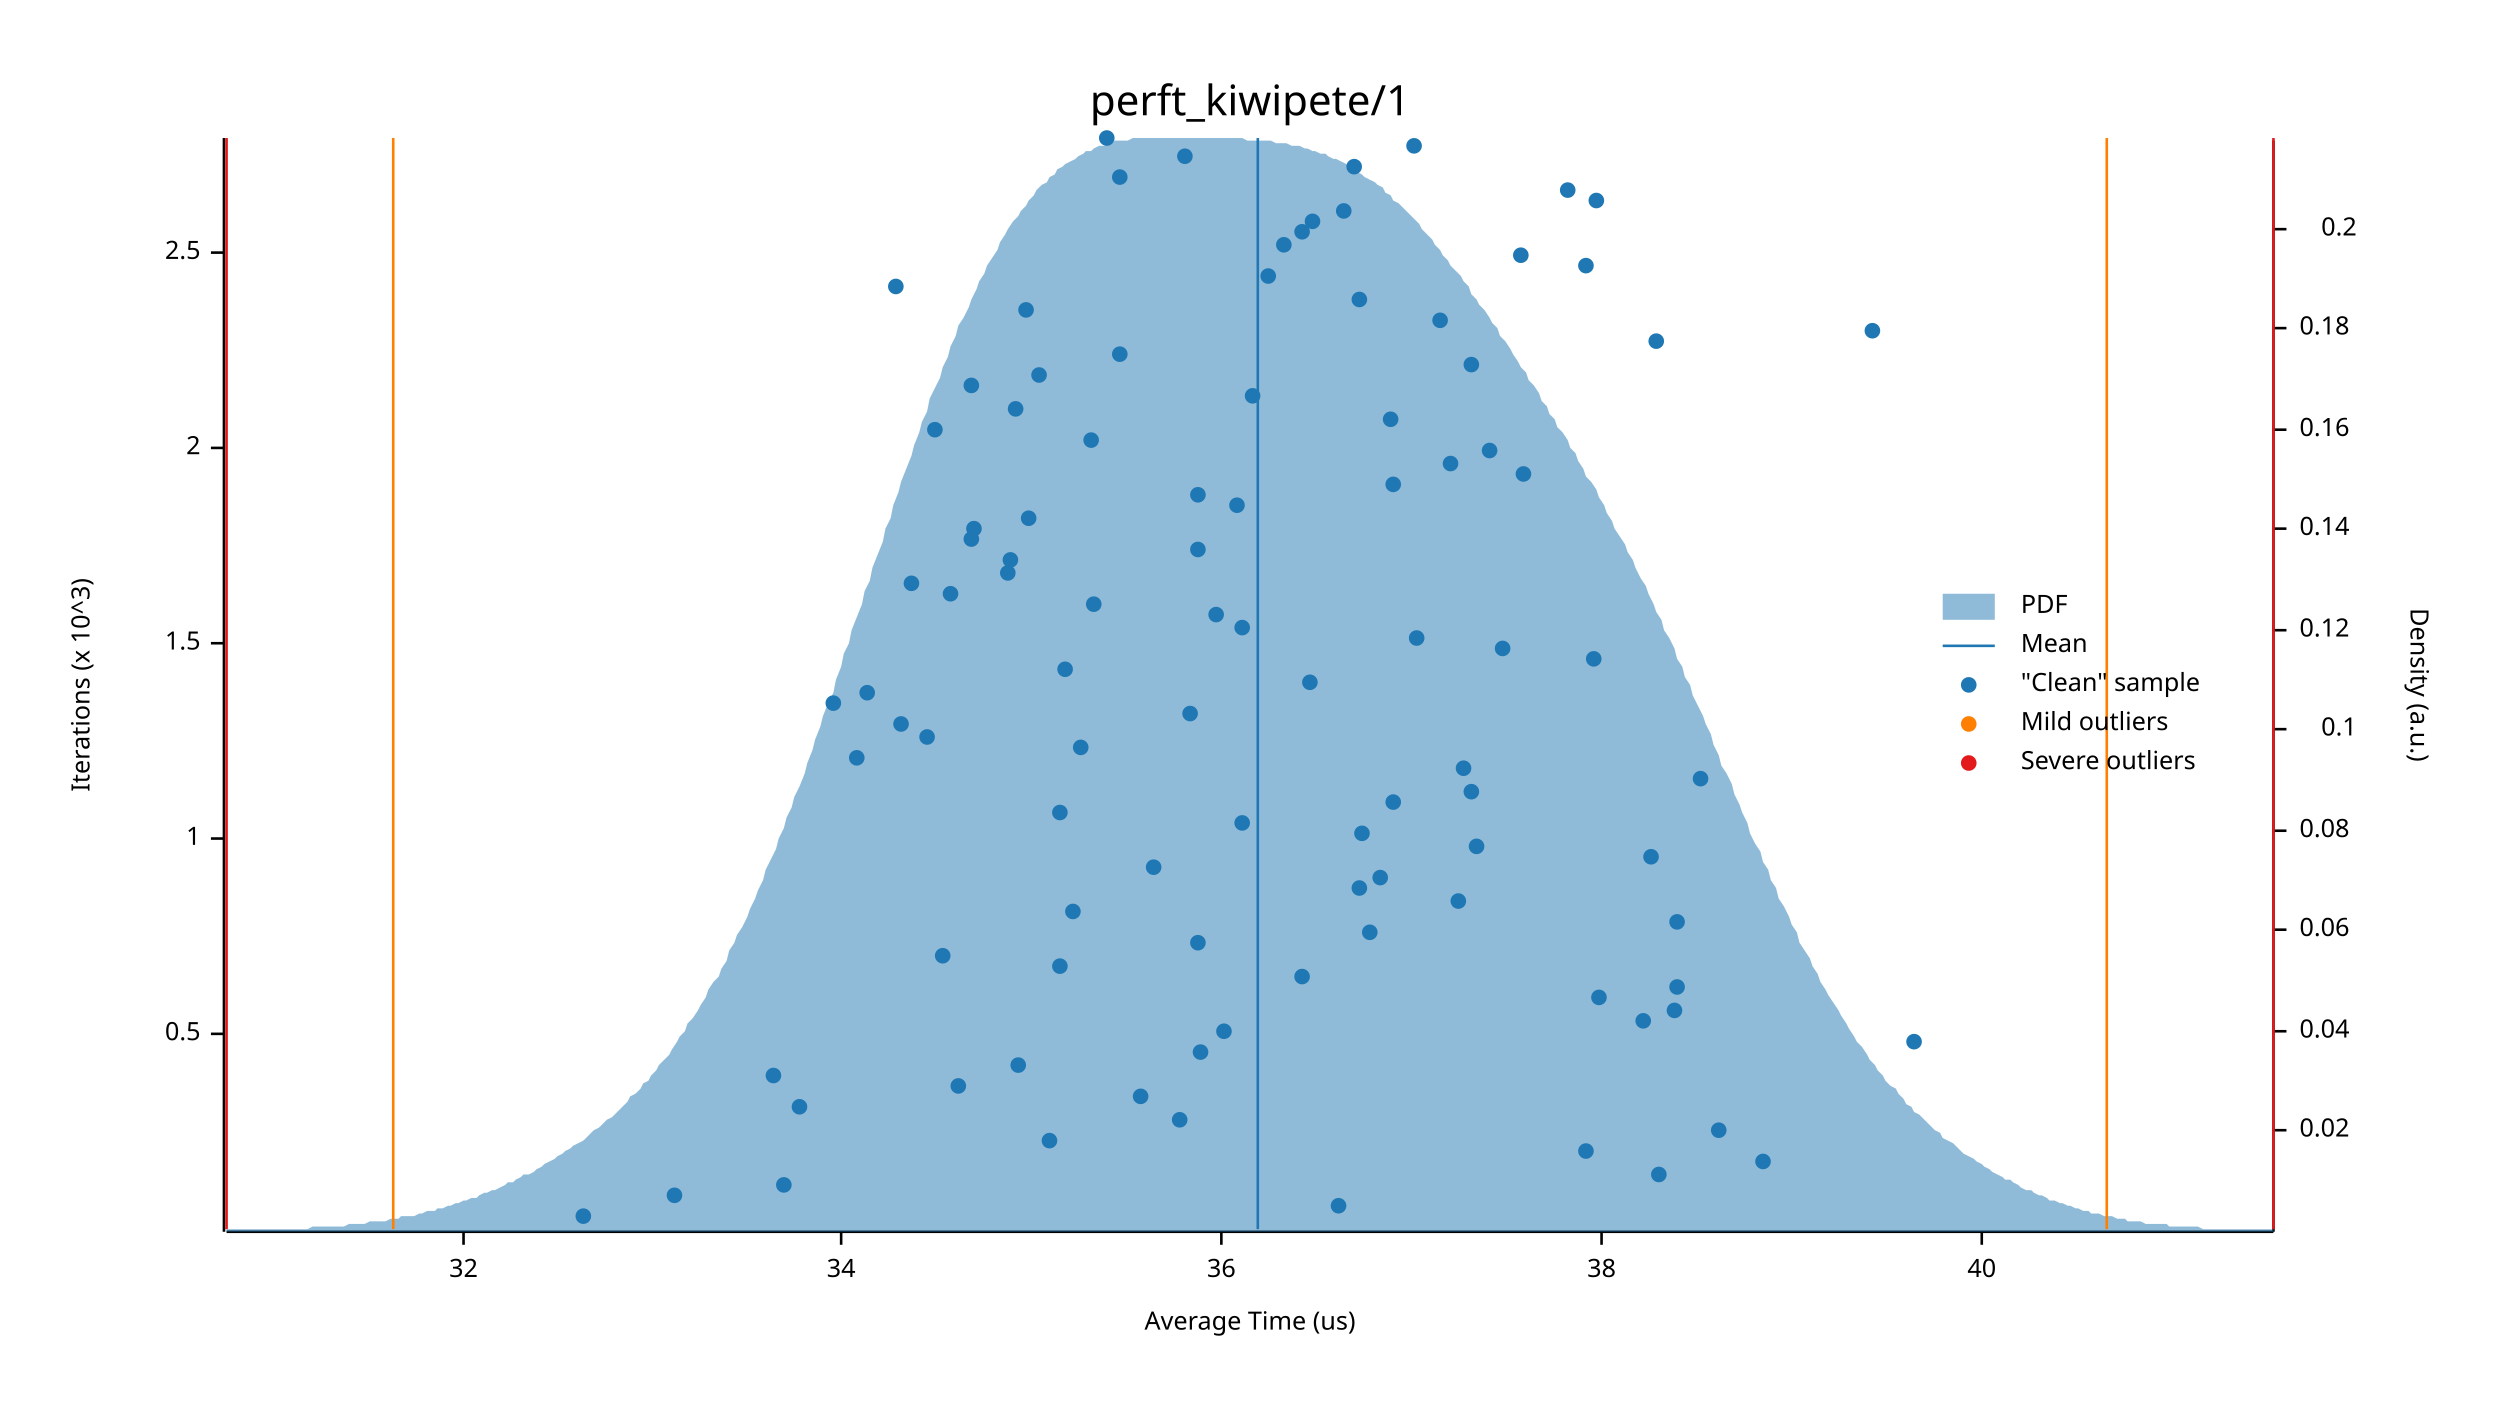
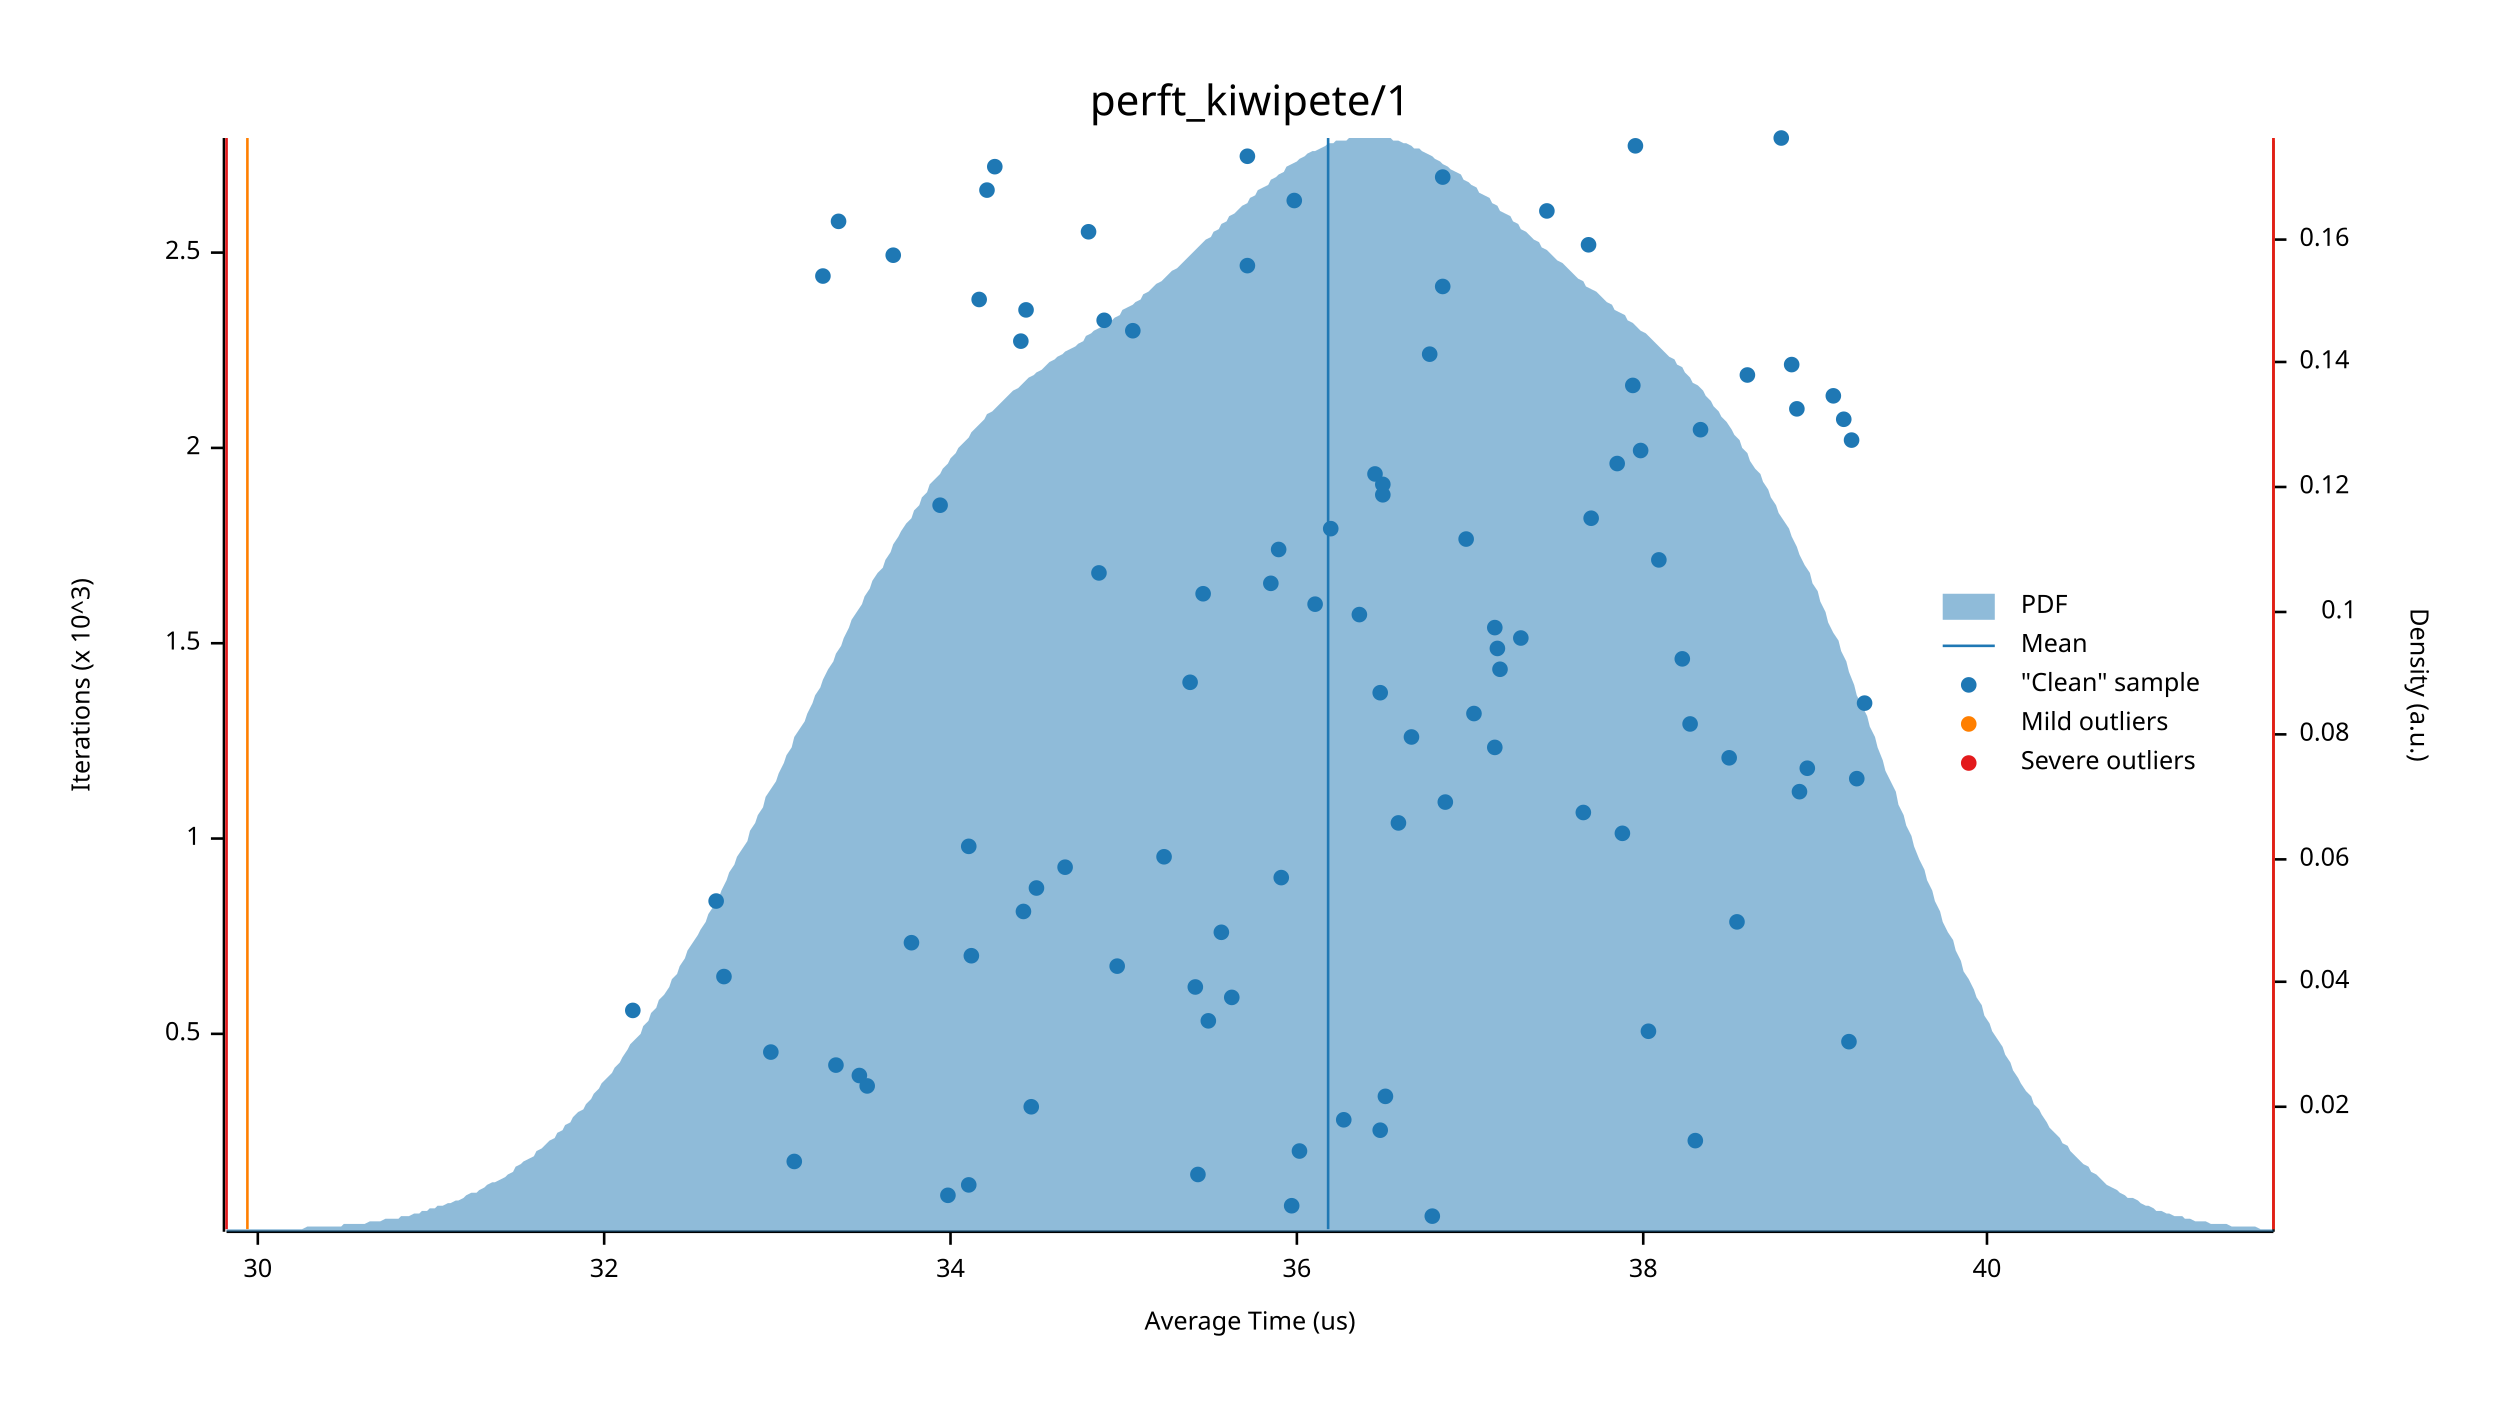
<svg xmlns="http://www.w3.org/2000/svg" width="960" height="540" viewBox="0 0 960 540">
  <text x="480" y="32" dy="0.76em" text-anchor="middle" font-family="sans-serif" font-size="16.129" opacity="1" fill="#000000">
perft_kiwipete/1
</text>
  <text x="27" y="263" dy="0.76em" text-anchor="middle" font-family="sans-serif" font-size="9.677" opacity="1" fill="#000000" transform="rotate(270, 27, 263)">
Iterations (x 10^3)
</text>
  <text x="480" y="513" dy="-0.5ex" text-anchor="middle" font-family="sans-serif" font-size="9.677" opacity="1" fill="#000000">
Average Time (us)
</text>
  <polyline fill="none" opacity="1" stroke="#000000" stroke-width="1" points="86,53 86,473 " />
  <text x="77" y="397" dy="0.5ex" text-anchor="end" font-family="sans-serif" font-size="9.677" opacity="1" fill="#000000">
0.5
</text>
  <polyline fill="none" opacity="1" stroke="#000000" stroke-width="1" points="81,397 86,397 " />
  <text x="77" y="322" dy="0.5ex" text-anchor="end" font-family="sans-serif" font-size="9.677" opacity="1" fill="#000000">
1
</text>
  <polyline fill="none" opacity="1" stroke="#000000" stroke-width="1" points="81,322 86,322 " />
  <text x="77" y="247" dy="0.5ex" text-anchor="end" font-family="sans-serif" font-size="9.677" opacity="1" fill="#000000">
1.5
</text>
  <polyline fill="none" opacity="1" stroke="#000000" stroke-width="1" points="81,247 86,247 " />
  <text x="77" y="172" dy="0.5ex" text-anchor="end" font-family="sans-serif" font-size="9.677" opacity="1" fill="#000000">
2
</text>
  <polyline fill="none" opacity="1" stroke="#000000" stroke-width="1" points="81,172 86,172 " />
  <text x="77" y="97" dy="0.5ex" text-anchor="end" font-family="sans-serif" font-size="9.677" opacity="1" fill="#000000">
2.5
</text>
  <polyline fill="none" opacity="1" stroke="#000000" stroke-width="1" points="81,97 86,97 " />
  <polyline fill="none" opacity="1" stroke="#000000" stroke-width="1" points="87,473 873,473 " />
-   <text x="178" y="483" dy="0.76em" text-anchor="middle" font-family="sans-serif" font-size="9.677" opacity="1" fill="#000000">
+   <text x="99" y="483" dy="0.76em" text-anchor="middle" font-family="sans-serif" font-size="9.677" opacity="1" fill="#000000">
+ 30
+ </text>
+   <polyline fill="none" opacity="1" stroke="#000000" stroke-width="1" points="99,473 99,478 " />
+   <text x="232" y="483" dy="0.76em" text-anchor="middle" font-family="sans-serif" font-size="9.677" opacity="1" fill="#000000">
32
</text>
-   <polyline fill="none" opacity="1" stroke="#000000" stroke-width="1" points="178,473 178,478 " />
-   <text x="323" y="483" dy="0.76em" text-anchor="middle" font-family="sans-serif" font-size="9.677" opacity="1" fill="#000000">
+   <polyline fill="none" opacity="1" stroke="#000000" stroke-width="1" points="232,473 232,478 " />
+   <text x="365" y="483" dy="0.76em" text-anchor="middle" font-family="sans-serif" font-size="9.677" opacity="1" fill="#000000">
34
</text>
-   <polyline fill="none" opacity="1" stroke="#000000" stroke-width="1" points="323,473 323,478 " />
-   <text x="469" y="483" dy="0.76em" text-anchor="middle" font-family="sans-serif" font-size="9.677" opacity="1" fill="#000000">
+   <polyline fill="none" opacity="1" stroke="#000000" stroke-width="1" points="365,473 365,478 " />
+   <text x="498" y="483" dy="0.76em" text-anchor="middle" font-family="sans-serif" font-size="9.677" opacity="1" fill="#000000">
36
</text>
-   <polyline fill="none" opacity="1" stroke="#000000" stroke-width="1" points="469,473 469,478 " />
-   <text x="615" y="483" dy="0.76em" text-anchor="middle" font-family="sans-serif" font-size="9.677" opacity="1" fill="#000000">
+   <polyline fill="none" opacity="1" stroke="#000000" stroke-width="1" points="498,473 498,478 " />
+   <text x="631" y="483" dy="0.76em" text-anchor="middle" font-family="sans-serif" font-size="9.677" opacity="1" fill="#000000">
38
</text>
-   <polyline fill="none" opacity="1" stroke="#000000" stroke-width="1" points="615,473 615,478 " />
-   <text x="761" y="483" dy="0.76em" text-anchor="middle" font-family="sans-serif" font-size="9.677" opacity="1" fill="#000000">
+   <polyline fill="none" opacity="1" stroke="#000000" stroke-width="1" points="631,473 631,478 " />
+   <text x="763" y="483" dy="0.76em" text-anchor="middle" font-family="sans-serif" font-size="9.677" opacity="1" fill="#000000">
40
</text>
-   <polyline fill="none" opacity="1" stroke="#000000" stroke-width="1" points="761,473 761,478 " />
+   <polyline fill="none" opacity="1" stroke="#000000" stroke-width="1" points="763,473 763,478 " />
  <text x="933" y="263" dy="0.76em" text-anchor="middle" font-family="sans-serif" font-size="9.677" opacity="1" fill="#000000" transform="rotate(90, 933, 263)">
Density (a.u.)
</text>
  <polyline fill="none" opacity="1" stroke="#000000" stroke-width="1" points="873,54 873,473 " />
-   <text x="883" y="434" dy="0.5ex" text-anchor="start" font-family="sans-serif" font-size="9.677" opacity="1" fill="#000000">
+   <text x="883" y="425" dy="0.5ex" text-anchor="start" font-family="sans-serif" font-size="9.677" opacity="1" fill="#000000">
0.02
</text>
-   <polyline fill="none" opacity="1" stroke="#000000" stroke-width="1" points="873,434 878,434 " />
-   <text x="883" y="396" dy="0.5ex" text-anchor="start" font-family="sans-serif" font-size="9.677" opacity="1" fill="#000000">
+   <polyline fill="none" opacity="1" stroke="#000000" stroke-width="1" points="873,425 878,425 " />
+   <text x="883" y="377" dy="0.5ex" text-anchor="start" font-family="sans-serif" font-size="9.677" opacity="1" fill="#000000">
0.04
</text>
-   <polyline fill="none" opacity="1" stroke="#000000" stroke-width="1" points="873,396 878,396 " />
-   <text x="883" y="357" dy="0.5ex" text-anchor="start" font-family="sans-serif" font-size="9.677" opacity="1" fill="#000000">
+   <polyline fill="none" opacity="1" stroke="#000000" stroke-width="1" points="873,377 878,377 " />
+   <text x="883" y="330" dy="0.5ex" text-anchor="start" font-family="sans-serif" font-size="9.677" opacity="1" fill="#000000">
0.06
</text>
-   <polyline fill="none" opacity="1" stroke="#000000" stroke-width="1" points="873,357 878,357 " />
-   <text x="883" y="319" dy="0.5ex" text-anchor="start" font-family="sans-serif" font-size="9.677" opacity="1" fill="#000000">
+   <polyline fill="none" opacity="1" stroke="#000000" stroke-width="1" points="873,330 878,330 " />
+   <text x="883" y="282" dy="0.5ex" text-anchor="start" font-family="sans-serif" font-size="9.677" opacity="1" fill="#000000">
0.08
</text>
-   <polyline fill="none" opacity="1" stroke="#000000" stroke-width="1" points="873,319 878,319 " />
-   <text x="905" y="280" dy="0.5ex" text-anchor="end" font-family="sans-serif" font-size="9.677" opacity="1" fill="#000000">
+   <polyline fill="none" opacity="1" stroke="#000000" stroke-width="1" points="873,282 878,282 " />
+   <text x="905" y="235" dy="0.5ex" text-anchor="end" font-family="sans-serif" font-size="9.677" opacity="1" fill="#000000">
0.1
</text>
-   <polyline fill="none" opacity="1" stroke="#000000" stroke-width="1" points="873,280 878,280 " />
-   <text x="883" y="242" dy="0.5ex" text-anchor="start" font-family="sans-serif" font-size="9.677" opacity="1" fill="#000000">
+   <polyline fill="none" opacity="1" stroke="#000000" stroke-width="1" points="873,235 878,235 " />
+   <text x="883" y="187" dy="0.5ex" text-anchor="start" font-family="sans-serif" font-size="9.677" opacity="1" fill="#000000">
0.12
</text>
-   <polyline fill="none" opacity="1" stroke="#000000" stroke-width="1" points="873,242 878,242 " />
-   <text x="883" y="203" dy="0.5ex" text-anchor="start" font-family="sans-serif" font-size="9.677" opacity="1" fill="#000000">
+   <polyline fill="none" opacity="1" stroke="#000000" stroke-width="1" points="873,187 878,187 " />
+   <text x="883" y="139" dy="0.5ex" text-anchor="start" font-family="sans-serif" font-size="9.677" opacity="1" fill="#000000">
0.14
</text>
-   <polyline fill="none" opacity="1" stroke="#000000" stroke-width="1" points="873,203 878,203 " />
-   <text x="883" y="165" dy="0.5ex" text-anchor="start" font-family="sans-serif" font-size="9.677" opacity="1" fill="#000000">
+   <polyline fill="none" opacity="1" stroke="#000000" stroke-width="1" points="873,139 878,139 " />
+   <text x="883" y="92" dy="0.5ex" text-anchor="start" font-family="sans-serif" font-size="9.677" opacity="1" fill="#000000">
0.16
</text>
-   <polyline fill="none" opacity="1" stroke="#000000" stroke-width="1" points="873,165 878,165 " />
-   <text x="883" y="126" dy="0.5ex" text-anchor="start" font-family="sans-serif" font-size="9.677" opacity="1" fill="#000000">
- 0.18
- </text>
-   <polyline fill="none" opacity="1" stroke="#000000" stroke-width="1" points="873,126 878,126 " />
-   <text x="905" y="88" dy="0.5ex" text-anchor="end" font-family="sans-serif" font-size="9.677" opacity="1" fill="#000000">
- 0.2
- </text>
-   <polyline fill="none" opacity="1" stroke="#000000" stroke-width="1" points="873,88 878,88 " />
-   <polygon opacity="0.5" fill="#1F78B4" points="87,472 88,472 90,472 91,472 93,472 94,472 96,472 98,472 99,472 101,472 102,472 104,472 105,472 107,472 109,472 110,472 112,472 113,472 115,472 116,472 118,472 120,471 121,471 123,471 124,471 126,471 127,471 129,471 131,471 132,471 134,470 135,470 137,470 138,470 140,470 142,469 143,469 145,469 146,469 148,469 150,468 151,468 153,468 154,467 156,467 157,467 159,467 161,466 162,466 164,465 165,465 167,465 168,464 170,464 172,463 173,463 175,462 176,462 178,461 179,461 181,460 183,460 184,459 186,458 187,458 189,457 190,457 192,456 194,455 195,454 197,454 198,453 200,452 201,451 203,451 205,450 206,449 208,448 209,447 211,446 213,445 214,444 216,443 217,442 219,441 220,440 222,439 224,438 225,437 227,435 228,434 230,433 231,432 233,430 235,429 236,428 238,426 239,425 241,423 242,421 244,420 246,418 247,416 249,415 250,413 252,411 253,409 255,407 257,405 258,403 260,400 261,398 263,396 264,393 266,391 268,388 269,386 271,383 272,380 274,377 276,375 277,372 279,369 280,365 282,362 283,359 285,356 287,352 288,349 290,345 291,342 293,338 294,334 296,330 298,326 299,322 301,318 302,314 304,310 305,306 307,302 309,297 310,293 312,288 313,284 315,279 316,275 318,270 320,266 321,261 323,256 324,251 326,247 327,242 329,237 331,232 332,227 334,223 335,218 337,213 339,208 340,203 342,199 343,194 345,189 346,185 348,180 350,175 351,171 353,166 354,162 356,158 357,153 359,149 361,145 362,141 364,137 365,133 367,129 368,125 370,122 372,118 373,115 375,111 376,108 378,105 379,102 381,99 383,96 384,93 386,90 387,88 389,85 391,83 392,81 394,79 395,77 397,75 398,73 400,71 402,70 403,68 405,67 406,65 408,64 409,63 411,62 413,61 414,60 416,59 417,58 419,58 420,57 422,56 424,56 425,55 427,55 428,54 430,54 431,54 433,54 435,53 436,53 438,53 439,53 441,53 442,53 444,53 446,53 447,53 449,53 450,53 452,53 454,53 455,53 457,53 458,53 460,53 461,53 463,53 465,53 466,53 468,53 469,53 471,53 472,53 474,53 476,53 477,53 479,54 480,54 482,54 483,54 485,54 487,54 488,54 490,55 491,55 493,55 494,55 496,56 498,56 499,56 501,57 502,57 504,58 505,58 507,59 509,59 510,60 512,61 513,61 515,62 517,63 518,64 520,65 521,66 523,67 524,68 526,69 528,70 529,71 531,72 532,74 534,75 535,77 537,78 539,80 540,81 542,83 543,84 545,86 546,88 548,90 550,92 551,94 553,96 554,98 556,100 557,102 559,104 561,106 562,108 564,110 565,113 567,115 568,117 570,119 572,122 573,124 575,126 576,129 578,131 580,134 581,136 583,139 584,141 586,143 587,146 589,148 591,151 592,154 594,156 595,159 597,161 598,164 600,166 602,169 603,172 605,174 606,177 608,180 609,183 611,185 613,188 614,191 616,194 617,197 619,200 620,203 622,206 624,209 625,212 627,215 628,218 630,222 632,225 633,228 635,232 636,235 638,238 639,242 641,245 643,249 644,253 646,256 647,260 649,263 650,267 652,271 654,275 655,278 657,282 658,286 660,290 661,294 663,297 665,301 666,305 668,309 669,312 671,316 672,320 674,324 676,327 677,331 679,334 680,338 682,341 683,345 685,348 687,352 688,355 690,358 691,362 693,365 695,368 696,371 698,374 699,377 701,380 702,382 704,385 706,388 707,390 709,393 710,395 712,398 713,400 715,402 717,405 718,407 720,409 721,411 723,413 724,415 726,417 728,418 729,420 731,422 732,424 734,425 735,427 737,428 739,430 740,431 742,433 743,434 745,435 746,437 748,438 750,439 751,440 753,442 754,443 756,444 758,445 759,446 761,447 762,448 764,449 765,450 767,451 769,452 770,453 772,453 773,454 775,455 776,456 778,457 780,457 781,458 783,459 784,459 786,460 787,461 789,461 791,462 792,462 794,463 795,463 797,464 798,464 800,465 802,465 803,466 805,466 806,466 808,467 809,467 811,467 813,468 814,468 816,468 817,469 819,469 821,469 822,469 824,470 825,470 827,470 828,470 830,470 832,470 833,471 835,471 836,471 838,471 839,471 841,471 843,471 844,471 846,472 847,472 849,472 850,472 852,472 854,472 855,472 857,472 858,472 860,472 861,472 863,472 865,472 866,472 868,472 869,472 871,472 873,472 873,473 87,473 " />
-   <polyline fill="none" opacity="1" stroke="#1F78B4" stroke-width="1" points="483,472 483,53 " />
-   <polyline fill="none" opacity="1" stroke="#FF7F00" stroke-width="1" points="151,472 151,53 " />
-   <polyline fill="none" opacity="1" stroke="#FF7F00" stroke-width="1" points="809,472 809,53 " />
+   <polyline fill="none" opacity="1" stroke="#000000" stroke-width="1" points="873,92 878,92 " />
+   <polygon opacity="0.5" fill="#1F78B4" points="87,472 88,472 90,472 91,472 93,472 94,472 96,472 98,472 99,472 101,472 102,472 104,472 105,472 107,472 109,472 110,472 112,472 113,472 115,472 116,472 118,471 120,471 121,471 123,471 124,471 126,471 127,471 129,471 131,471 132,470 134,470 135,470 137,470 138,470 140,470 142,469 143,469 145,469 146,469 148,468 150,468 151,468 153,468 154,467 156,467 157,467 159,466 161,466 162,465 164,465 165,464 167,464 168,463 170,463 172,462 173,462 175,461 176,461 178,460 179,459 181,458 183,458 184,457 186,456 187,455 189,454 190,454 192,453 194,452 195,451 197,450 198,448 200,447 201,446 203,445 205,444 206,442 208,441 209,440 211,438 213,437 214,435 216,434 217,432 219,431 220,429 222,427 224,426 225,424 227,422 228,420 230,418 231,416 233,414 235,412 236,410 238,408 239,406 241,403 242,401 244,399 246,397 247,394 249,392 250,389 252,387 253,384 255,382 257,379 258,376 260,374 261,371 263,368 264,365 266,362 268,359 269,357 271,354 272,351 274,348 276,345 277,342 279,338 280,335 282,332 283,329 285,326 287,323 288,319 290,316 291,313 293,310 294,306 296,303 298,300 299,297 301,293 302,290 304,287 305,283 307,280 309,277 310,274 312,270 313,267 315,264 316,261 318,257 320,254 321,251 323,248 324,245 326,241 327,238 329,235 331,232 332,229 334,226 335,223 337,220 339,218 340,215 342,212 343,209 345,206 346,204 348,201 350,199 351,196 353,194 354,191 356,189 357,186 359,184 361,182 362,180 364,178 365,176 367,174 368,172 370,170 372,168 373,166 375,164 376,163 378,161 379,159 381,158 383,156 384,155 386,153 387,152 389,150 391,149 392,148 394,146 395,145 397,144 398,143 400,142 402,140 403,139 405,138 406,137 408,136 409,135 411,134 413,133 414,132 416,131 417,129 419,128 420,127 422,126 424,125 425,124 427,123 428,122 430,121 431,119 433,118 435,117 436,116 438,115 439,113 441,112 442,111 444,109 446,108 447,107 449,105 450,104 452,103 454,101 455,100 457,98 458,97 460,95 461,94 463,92 465,91 466,89 468,88 469,86 471,85 472,83 474,82 476,80 477,79 479,78 480,76 482,75 483,73 485,72 487,71 488,69 490,68 491,67 493,66 494,64 496,63 498,62 499,61 501,60 502,59 504,58 505,58 507,57 509,56 510,55 512,55 513,54 515,54 517,54 518,53 520,53 521,53 523,53 524,53 526,53 528,53 529,53 531,53 532,53 534,53 535,54 537,54 539,55 540,55 542,56 543,57 545,57 546,58 548,59 550,60 551,61 553,62 554,63 556,64 557,65 559,66 561,67 562,69 564,70 565,71 567,72 568,74 570,75 572,76 573,78 575,79 576,81 578,82 580,83 581,85 583,86 584,88 586,89 587,90 589,92 591,93 592,95 594,96 595,97 597,99 598,100 600,101 602,103 603,104 605,106 606,107 608,108 609,110 611,111 613,112 614,113 616,115 617,116 619,117 620,119 622,120 624,121 625,123 627,124 628,125 630,127 632,128 633,129 635,131 636,132 638,134 639,135 641,137 643,138 644,140 646,141 647,143 649,145 650,147 652,148 654,150 655,152 657,154 658,156 660,158 661,160 663,162 665,165 666,167 668,169 669,172 671,174 672,177 674,180 676,182 677,185 679,188 680,191 682,194 683,197 685,200 687,203 688,206 690,210 691,213 693,217 695,220 696,224 698,227 699,231 701,235 702,239 704,243 706,246 707,250 709,254 710,258 712,263 713,267 715,271 717,275 718,279 720,283 721,287 723,292 724,296 726,300 728,304 729,309 731,313 732,317 734,321 735,325 737,330 739,334 740,338 742,342 743,346 745,350 746,354 748,358 750,361 751,365 753,369 754,373 756,376 758,380 759,383 761,386 762,390 764,393 765,396 767,399 769,402 770,405 772,408 773,411 775,414 776,416 778,419 780,421 781,424 783,426 784,428 786,431 787,433 789,435 791,437 792,439 794,440 795,442 797,444 798,445 800,447 802,448 803,450 805,451 806,452 808,454 809,455 811,456 813,457 814,458 816,459 817,460 819,460 821,461 822,462 824,463 825,463 827,464 828,465 830,465 832,466 833,466 835,467 836,467 838,467 839,468 841,468 843,469 844,469 846,469 847,469 849,470 850,470 852,470 854,470 855,470 857,471 858,471 860,471 861,471 863,471 865,471 866,471 868,472 869,472 871,472 873,472 873,473 87,473 " />
+   <polyline fill="none" opacity="1" stroke="#1F78B4" stroke-width="1" points="510,472 510,53 " />
+   <polyline fill="none" opacity="1" stroke="#FF7F00" stroke-width="1" points="95,472 95,53 " />
+   <polyline fill="none" opacity="1" stroke="#FF7F00" stroke-width="1" points="873,472 873,53 " />
  <polyline fill="none" opacity="1" stroke="#E31A1C" stroke-width="1" points="87,472 87,53 " />
  <polyline fill="none" opacity="1" stroke="#E31A1C" stroke-width="1" points="873,472 873,53 " />
-   <circle cx="224" cy="467" r="3" opacity="1" fill="#1F78B4" stroke="none" />
-   <circle cx="514" cy="463" r="3" opacity="1" fill="#1F78B4" stroke="none" />
-   <circle cx="259" cy="459" r="3" opacity="1" fill="#1F78B4" stroke="none" />
-   <circle cx="301" cy="455" r="3" opacity="1" fill="#1F78B4" stroke="none" />
-   <circle cx="637" cy="451" r="3" opacity="1" fill="#1F78B4" stroke="none" />
-   <circle cx="677" cy="446" r="3" opacity="1" fill="#1F78B4" stroke="none" />
-   <circle cx="609" cy="442" r="3" opacity="1" fill="#1F78B4" stroke="none" />
-   <circle cx="403" cy="438" r="3" opacity="1" fill="#1F78B4" stroke="none" />
-   <circle cx="660" cy="434" r="3" opacity="1" fill="#1F78B4" stroke="none" />
-   <circle cx="453" cy="430" r="3" opacity="1" fill="#1F78B4" stroke="none" />
-   <circle cx="307" cy="425" r="3" opacity="1" fill="#1F78B4" stroke="none" />
-   <circle cx="438" cy="421" r="3" opacity="1" fill="#1F78B4" stroke="none" />
-   <circle cx="368" cy="417" r="3" opacity="1" fill="#1F78B4" stroke="none" />
-   <circle cx="297" cy="413" r="3" opacity="1" fill="#1F78B4" stroke="none" />
-   <circle cx="391" cy="409" r="3" opacity="1" fill="#1F78B4" stroke="none" />
-   <circle cx="461" cy="404" r="3" opacity="1" fill="#1F78B4" stroke="none" />
-   <circle cx="735" cy="400" r="3" opacity="1" fill="#1F78B4" stroke="none" />
-   <circle cx="470" cy="396" r="3" opacity="1" fill="#1F78B4" stroke="none" />
-   <circle cx="631" cy="392" r="3" opacity="1" fill="#1F78B4" stroke="none" />
-   <circle cx="643" cy="388" r="3" opacity="1" fill="#1F78B4" stroke="none" />
-   <circle cx="614" cy="383" r="3" opacity="1" fill="#1F78B4" stroke="none" />
-   <circle cx="644" cy="379" r="3" opacity="1" fill="#1F78B4" stroke="none" />
-   <circle cx="500" cy="375" r="3" opacity="1" fill="#1F78B4" stroke="none" />
-   <circle cx="407" cy="371" r="3" opacity="1" fill="#1F78B4" stroke="none" />
-   <circle cx="362" cy="367" r="3" opacity="1" fill="#1F78B4" stroke="none" />
-   <circle cx="460" cy="362" r="3" opacity="1" fill="#1F78B4" stroke="none" />
-   <circle cx="526" cy="358" r="3" opacity="1" fill="#1F78B4" stroke="none" />
-   <circle cx="644" cy="354" r="3" opacity="1" fill="#1F78B4" stroke="none" />
-   <circle cx="412" cy="350" r="3" opacity="1" fill="#1F78B4" stroke="none" />
-   <circle cx="560" cy="346" r="3" opacity="1" fill="#1F78B4" stroke="none" />
-   <circle cx="522" cy="341" r="3" opacity="1" fill="#1F78B4" stroke="none" />
-   <circle cx="530" cy="337" r="3" opacity="1" fill="#1F78B4" stroke="none" />
-   <circle cx="443" cy="333" r="3" opacity="1" fill="#1F78B4" stroke="none" />
-   <circle cx="634" cy="329" r="3" opacity="1" fill="#1F78B4" stroke="none" />
-   <circle cx="567" cy="325" r="3" opacity="1" fill="#1F78B4" stroke="none" />
-   <circle cx="523" cy="320" r="3" opacity="1" fill="#1F78B4" stroke="none" />
-   <circle cx="477" cy="316" r="3" opacity="1" fill="#1F78B4" stroke="none" />
-   <circle cx="407" cy="312" r="3" opacity="1" fill="#1F78B4" stroke="none" />
-   <circle cx="535" cy="308" r="3" opacity="1" fill="#1F78B4" stroke="none" />
-   <circle cx="565" cy="304" r="3" opacity="1" fill="#1F78B4" stroke="none" />
-   <circle cx="653" cy="299" r="3" opacity="1" fill="#1F78B4" stroke="none" />
-   <circle cx="562" cy="295" r="3" opacity="1" fill="#1F78B4" stroke="none" />
-   <circle cx="329" cy="291" r="3" opacity="1" fill="#1F78B4" stroke="none" />
-   <circle cx="415" cy="287" r="3" opacity="1" fill="#1F78B4" stroke="none" />
-   <circle cx="356" cy="283" r="3" opacity="1" fill="#1F78B4" stroke="none" />
-   <circle cx="346" cy="278" r="3" opacity="1" fill="#1F78B4" stroke="none" />
-   <circle cx="457" cy="274" r="3" opacity="1" fill="#1F78B4" stroke="none" />
-   <circle cx="320" cy="270" r="3" opacity="1" fill="#1F78B4" stroke="none" />
-   <circle cx="333" cy="266" r="3" opacity="1" fill="#1F78B4" stroke="none" />
-   <circle cx="503" cy="262" r="3" opacity="1" fill="#1F78B4" stroke="none" />
-   <circle cx="409" cy="257" r="3" opacity="1" fill="#1F78B4" stroke="none" />
-   <circle cx="612" cy="253" r="3" opacity="1" fill="#1F78B4" stroke="none" />
-   <circle cx="577" cy="249" r="3" opacity="1" fill="#1F78B4" stroke="none" />
-   <circle cx="544" cy="245" r="3" opacity="1" fill="#1F78B4" stroke="none" />
-   <circle cx="477" cy="241" r="3" opacity="1" fill="#1F78B4" stroke="none" />
-   <circle cx="467" cy="236" r="3" opacity="1" fill="#1F78B4" stroke="none" />
-   <circle cx="420" cy="232" r="3" opacity="1" fill="#1F78B4" stroke="none" />
-   <circle cx="365" cy="228" r="3" opacity="1" fill="#1F78B4" stroke="none" />
-   <circle cx="350" cy="224" r="3" opacity="1" fill="#1F78B4" stroke="none" />
-   <circle cx="387" cy="220" r="3" opacity="1" fill="#1F78B4" stroke="none" />
-   <circle cx="388" cy="215" r="3" opacity="1" fill="#1F78B4" stroke="none" />
-   <circle cx="460" cy="211" r="3" opacity="1" fill="#1F78B4" stroke="none" />
-   <circle cx="373" cy="207" r="3" opacity="1" fill="#1F78B4" stroke="none" />
-   <circle cx="374" cy="203" r="3" opacity="1" fill="#1F78B4" stroke="none" />
-   <circle cx="395" cy="199" r="3" opacity="1" fill="#1F78B4" stroke="none" />
-   <circle cx="475" cy="194" r="3" opacity="1" fill="#1F78B4" stroke="none" />
-   <circle cx="460" cy="190" r="3" opacity="1" fill="#1F78B4" stroke="none" />
-   <circle cx="535" cy="186" r="3" opacity="1" fill="#1F78B4" stroke="none" />
-   <circle cx="585" cy="182" r="3" opacity="1" fill="#1F78B4" stroke="none" />
-   <circle cx="557" cy="178" r="3" opacity="1" fill="#1F78B4" stroke="none" />
-   <circle cx="572" cy="173" r="3" opacity="1" fill="#1F78B4" stroke="none" />
-   <circle cx="419" cy="169" r="3" opacity="1" fill="#1F78B4" stroke="none" />
-   <circle cx="359" cy="165" r="3" opacity="1" fill="#1F78B4" stroke="none" />
-   <circle cx="534" cy="161" r="3" opacity="1" fill="#1F78B4" stroke="none" />
-   <circle cx="390" cy="157" r="3" opacity="1" fill="#1F78B4" stroke="none" />
-   <circle cx="481" cy="152" r="3" opacity="1" fill="#1F78B4" stroke="none" />
-   <circle cx="373" cy="148" r="3" opacity="1" fill="#1F78B4" stroke="none" />
-   <circle cx="399" cy="144" r="3" opacity="1" fill="#1F78B4" stroke="none" />
-   <circle cx="565" cy="140" r="3" opacity="1" fill="#1F78B4" stroke="none" />
-   <circle cx="430" cy="136" r="3" opacity="1" fill="#1F78B4" stroke="none" />
-   <circle cx="636" cy="131" r="3" opacity="1" fill="#1F78B4" stroke="none" />
-   <circle cx="719" cy="127" r="3" opacity="1" fill="#1F78B4" stroke="none" />
-   <circle cx="553" cy="123" r="3" opacity="1" fill="#1F78B4" stroke="none" />
+   <circle cx="550" cy="467" r="3" opacity="1" fill="#1F78B4" stroke="none" />
+   <circle cx="496" cy="463" r="3" opacity="1" fill="#1F78B4" stroke="none" />
+   <circle cx="364" cy="459" r="3" opacity="1" fill="#1F78B4" stroke="none" />
+   <circle cx="372" cy="455" r="3" opacity="1" fill="#1F78B4" stroke="none" />
+   <circle cx="460" cy="451" r="3" opacity="1" fill="#1F78B4" stroke="none" />
+   <circle cx="305" cy="446" r="3" opacity="1" fill="#1F78B4" stroke="none" />
+   <circle cx="499" cy="442" r="3" opacity="1" fill="#1F78B4" stroke="none" />
+   <circle cx="651" cy="438" r="3" opacity="1" fill="#1F78B4" stroke="none" />
+   <circle cx="530" cy="434" r="3" opacity="1" fill="#1F78B4" stroke="none" />
+   <circle cx="516" cy="430" r="3" opacity="1" fill="#1F78B4" stroke="none" />
+   <circle cx="396" cy="425" r="3" opacity="1" fill="#1F78B4" stroke="none" />
+   <circle cx="532" cy="421" r="3" opacity="1" fill="#1F78B4" stroke="none" />
+   <circle cx="333" cy="417" r="3" opacity="1" fill="#1F78B4" stroke="none" />
+   <circle cx="330" cy="413" r="3" opacity="1" fill="#1F78B4" stroke="none" />
+   <circle cx="321" cy="409" r="3" opacity="1" fill="#1F78B4" stroke="none" />
+   <circle cx="296" cy="404" r="3" opacity="1" fill="#1F78B4" stroke="none" />
+   <circle cx="710" cy="400" r="3" opacity="1" fill="#1F78B4" stroke="none" />
+   <circle cx="633" cy="396" r="3" opacity="1" fill="#1F78B4" stroke="none" />
+   <circle cx="464" cy="392" r="3" opacity="1" fill="#1F78B4" stroke="none" />
+   <circle cx="243" cy="388" r="3" opacity="1" fill="#1F78B4" stroke="none" />
+   <circle cx="473" cy="383" r="3" opacity="1" fill="#1F78B4" stroke="none" />
+   <circle cx="459" cy="379" r="3" opacity="1" fill="#1F78B4" stroke="none" />
+   <circle cx="278" cy="375" r="3" opacity="1" fill="#1F78B4" stroke="none" />
+   <circle cx="429" cy="371" r="3" opacity="1" fill="#1F78B4" stroke="none" />
+   <circle cx="373" cy="367" r="3" opacity="1" fill="#1F78B4" stroke="none" />
+   <circle cx="350" cy="362" r="3" opacity="1" fill="#1F78B4" stroke="none" />
+   <circle cx="469" cy="358" r="3" opacity="1" fill="#1F78B4" stroke="none" />
+   <circle cx="667" cy="354" r="3" opacity="1" fill="#1F78B4" stroke="none" />
+   <circle cx="393" cy="350" r="3" opacity="1" fill="#1F78B4" stroke="none" />
+   <circle cx="275" cy="346" r="3" opacity="1" fill="#1F78B4" stroke="none" />
+   <circle cx="398" cy="341" r="3" opacity="1" fill="#1F78B4" stroke="none" />
+   <circle cx="492" cy="337" r="3" opacity="1" fill="#1F78B4" stroke="none" />
+   <circle cx="409" cy="333" r="3" opacity="1" fill="#1F78B4" stroke="none" />
+   <circle cx="447" cy="329" r="3" opacity="1" fill="#1F78B4" stroke="none" />
+   <circle cx="372" cy="325" r="3" opacity="1" fill="#1F78B4" stroke="none" />
+   <circle cx="623" cy="320" r="3" opacity="1" fill="#1F78B4" stroke="none" />
+   <circle cx="537" cy="316" r="3" opacity="1" fill="#1F78B4" stroke="none" />
+   <circle cx="608" cy="312" r="3" opacity="1" fill="#1F78B4" stroke="none" />
+   <circle cx="555" cy="308" r="3" opacity="1" fill="#1F78B4" stroke="none" />
+   <circle cx="691" cy="304" r="3" opacity="1" fill="#1F78B4" stroke="none" />
+   <circle cx="713" cy="299" r="3" opacity="1" fill="#1F78B4" stroke="none" />
+   <circle cx="694" cy="295" r="3" opacity="1" fill="#1F78B4" stroke="none" />
+   <circle cx="664" cy="291" r="3" opacity="1" fill="#1F78B4" stroke="none" />
+   <circle cx="574" cy="287" r="3" opacity="1" fill="#1F78B4" stroke="none" />
+   <circle cx="542" cy="283" r="3" opacity="1" fill="#1F78B4" stroke="none" />
+   <circle cx="649" cy="278" r="3" opacity="1" fill="#1F78B4" stroke="none" />
+   <circle cx="566" cy="274" r="3" opacity="1" fill="#1F78B4" stroke="none" />
+   <circle cx="716" cy="270" r="3" opacity="1" fill="#1F78B4" stroke="none" />
+   <circle cx="530" cy="266" r="3" opacity="1" fill="#1F78B4" stroke="none" />
+   <circle cx="457" cy="262" r="3" opacity="1" fill="#1F78B4" stroke="none" />
+   <circle cx="576" cy="257" r="3" opacity="1" fill="#1F78B4" stroke="none" />
+   <circle cx="646" cy="253" r="3" opacity="1" fill="#1F78B4" stroke="none" />
+   <circle cx="575" cy="249" r="3" opacity="1" fill="#1F78B4" stroke="none" />
+   <circle cx="584" cy="245" r="3" opacity="1" fill="#1F78B4" stroke="none" />
+   <circle cx="574" cy="241" r="3" opacity="1" fill="#1F78B4" stroke="none" />
+   <circle cx="522" cy="236" r="3" opacity="1" fill="#1F78B4" stroke="none" />
+   <circle cx="505" cy="232" r="3" opacity="1" fill="#1F78B4" stroke="none" />
+   <circle cx="462" cy="228" r="3" opacity="1" fill="#1F78B4" stroke="none" />
+   <circle cx="488" cy="224" r="3" opacity="1" fill="#1F78B4" stroke="none" />
+   <circle cx="422" cy="220" r="3" opacity="1" fill="#1F78B4" stroke="none" />
+   <circle cx="637" cy="215" r="3" opacity="1" fill="#1F78B4" stroke="none" />
+   <circle cx="491" cy="211" r="3" opacity="1" fill="#1F78B4" stroke="none" />
+   <circle cx="563" cy="207" r="3" opacity="1" fill="#1F78B4" stroke="none" />
+   <circle cx="511" cy="203" r="3" opacity="1" fill="#1F78B4" stroke="none" />
+   <circle cx="611" cy="199" r="3" opacity="1" fill="#1F78B4" stroke="none" />
+   <circle cx="361" cy="194" r="3" opacity="1" fill="#1F78B4" stroke="none" />
+   <circle cx="531" cy="190" r="3" opacity="1" fill="#1F78B4" stroke="none" />
+   <circle cx="531" cy="186" r="3" opacity="1" fill="#1F78B4" stroke="none" />
+   <circle cx="528" cy="182" r="3" opacity="1" fill="#1F78B4" stroke="none" />
+   <circle cx="621" cy="178" r="3" opacity="1" fill="#1F78B4" stroke="none" />
+   <circle cx="630" cy="173" r="3" opacity="1" fill="#1F78B4" stroke="none" />
+   <circle cx="711" cy="169" r="3" opacity="1" fill="#1F78B4" stroke="none" />
+   <circle cx="653" cy="165" r="3" opacity="1" fill="#1F78B4" stroke="none" />
+   <circle cx="708" cy="161" r="3" opacity="1" fill="#1F78B4" stroke="none" />
+   <circle cx="690" cy="157" r="3" opacity="1" fill="#1F78B4" stroke="none" />
+   <circle cx="704" cy="152" r="3" opacity="1" fill="#1F78B4" stroke="none" />
+   <circle cx="627" cy="148" r="3" opacity="1" fill="#1F78B4" stroke="none" />
+   <circle cx="671" cy="144" r="3" opacity="1" fill="#1F78B4" stroke="none" />
+   <circle cx="688" cy="140" r="3" opacity="1" fill="#1F78B4" stroke="none" />
+   <circle cx="549" cy="136" r="3" opacity="1" fill="#1F78B4" stroke="none" />
+   <circle cx="392" cy="131" r="3" opacity="1" fill="#1F78B4" stroke="none" />
+   <circle cx="435" cy="127" r="3" opacity="1" fill="#1F78B4" stroke="none" />
+   <circle cx="424" cy="123" r="3" opacity="1" fill="#1F78B4" stroke="none" />
  <circle cx="394" cy="119" r="3" opacity="1" fill="#1F78B4" stroke="none" />
-   <circle cx="522" cy="115" r="3" opacity="1" fill="#1F78B4" stroke="none" />
-   <circle cx="344" cy="110" r="3" opacity="1" fill="#1F78B4" stroke="none" />
-   <circle cx="487" cy="106" r="3" opacity="1" fill="#1F78B4" stroke="none" />
-   <circle cx="609" cy="102" r="3" opacity="1" fill="#1F78B4" stroke="none" />
-   <circle cx="584" cy="98" r="3" opacity="1" fill="#1F78B4" stroke="none" />
-   <circle cx="493" cy="94" r="3" opacity="1" fill="#1F78B4" stroke="none" />
-   <circle cx="500" cy="89" r="3" opacity="1" fill="#1F78B4" stroke="none" />
-   <circle cx="504" cy="85" r="3" opacity="1" fill="#1F78B4" stroke="none" />
-   <circle cx="516" cy="81" r="3" opacity="1" fill="#1F78B4" stroke="none" />
-   <circle cx="613" cy="77" r="3" opacity="1" fill="#1F78B4" stroke="none" />
-   <circle cx="602" cy="73" r="3" opacity="1" fill="#1F78B4" stroke="none" />
-   <circle cx="430" cy="68" r="3" opacity="1" fill="#1F78B4" stroke="none" />
-   <circle cx="520" cy="64" r="3" opacity="1" fill="#1F78B4" stroke="none" />
-   <circle cx="455" cy="60" r="3" opacity="1" fill="#1F78B4" stroke="none" />
-   <circle cx="543" cy="56" r="3" opacity="1" fill="#1F78B4" stroke="none" />
-   <circle cx="425" cy="53" r="3" opacity="1" fill="#1F78B4" stroke="none" />
+   <circle cx="376" cy="115" r="3" opacity="1" fill="#1F78B4" stroke="none" />
+   <circle cx="554" cy="110" r="3" opacity="1" fill="#1F78B4" stroke="none" />
+   <circle cx="316" cy="106" r="3" opacity="1" fill="#1F78B4" stroke="none" />
+   <circle cx="479" cy="102" r="3" opacity="1" fill="#1F78B4" stroke="none" />
+   <circle cx="343" cy="98" r="3" opacity="1" fill="#1F78B4" stroke="none" />
+   <circle cx="610" cy="94" r="3" opacity="1" fill="#1F78B4" stroke="none" />
+   <circle cx="418" cy="89" r="3" opacity="1" fill="#1F78B4" stroke="none" />
+   <circle cx="322" cy="85" r="3" opacity="1" fill="#1F78B4" stroke="none" />
+   <circle cx="594" cy="81" r="3" opacity="1" fill="#1F78B4" stroke="none" />
+   <circle cx="497" cy="77" r="3" opacity="1" fill="#1F78B4" stroke="none" />
+   <circle cx="379" cy="73" r="3" opacity="1" fill="#1F78B4" stroke="none" />
+   <circle cx="554" cy="68" r="3" opacity="1" fill="#1F78B4" stroke="none" />
+   <circle cx="382" cy="64" r="3" opacity="1" fill="#1F78B4" stroke="none" />
+   <circle cx="479" cy="60" r="3" opacity="1" fill="#1F78B4" stroke="none" />
+   <circle cx="628" cy="56" r="3" opacity="1" fill="#1F78B4" stroke="none" />
+   <circle cx="684" cy="53" r="3" opacity="1" fill="#1F78B4" stroke="none" />
  <text x="776" y="228" dy="0.76em" text-anchor="start" font-family="sans-serif" font-size="9.677" opacity="1" fill="#000000">
PDF
</text>
  <text x="776" y="243" dy="0.76em" text-anchor="start" font-family="sans-serif" font-size="9.677" opacity="1" fill="#000000">
Mean
</text>
  <text x="776" y="258" dy="0.76em" text-anchor="start" font-family="sans-serif" font-size="9.677" opacity="1" fill="#000000">
"Clean" sample
</text>
  <text x="776" y="273" dy="0.76em" text-anchor="start" font-family="sans-serif" font-size="9.677" opacity="1" fill="#000000">
Mild outliers
</text>
  <text x="776" y="288" dy="0.76em" text-anchor="start" font-family="sans-serif" font-size="9.677" opacity="1" fill="#000000">
Severe outliers
</text>
  <rect x="746" y="228" width="20" height="10" opacity="0.5" fill="#1F78B4" stroke="none" />
  <polyline fill="none" opacity="1" stroke="#1F78B4" stroke-width="1" points="746,248 766,248 " />
  <circle cx="756" cy="263" r="3" opacity="1" fill="#1F78B4" stroke="none" />
  <circle cx="756" cy="278" r="3" opacity="1" fill="#FF7F00" stroke="none" />
  <circle cx="756" cy="293" r="3" opacity="1" fill="#E31A1C" stroke="none" />
</svg>
